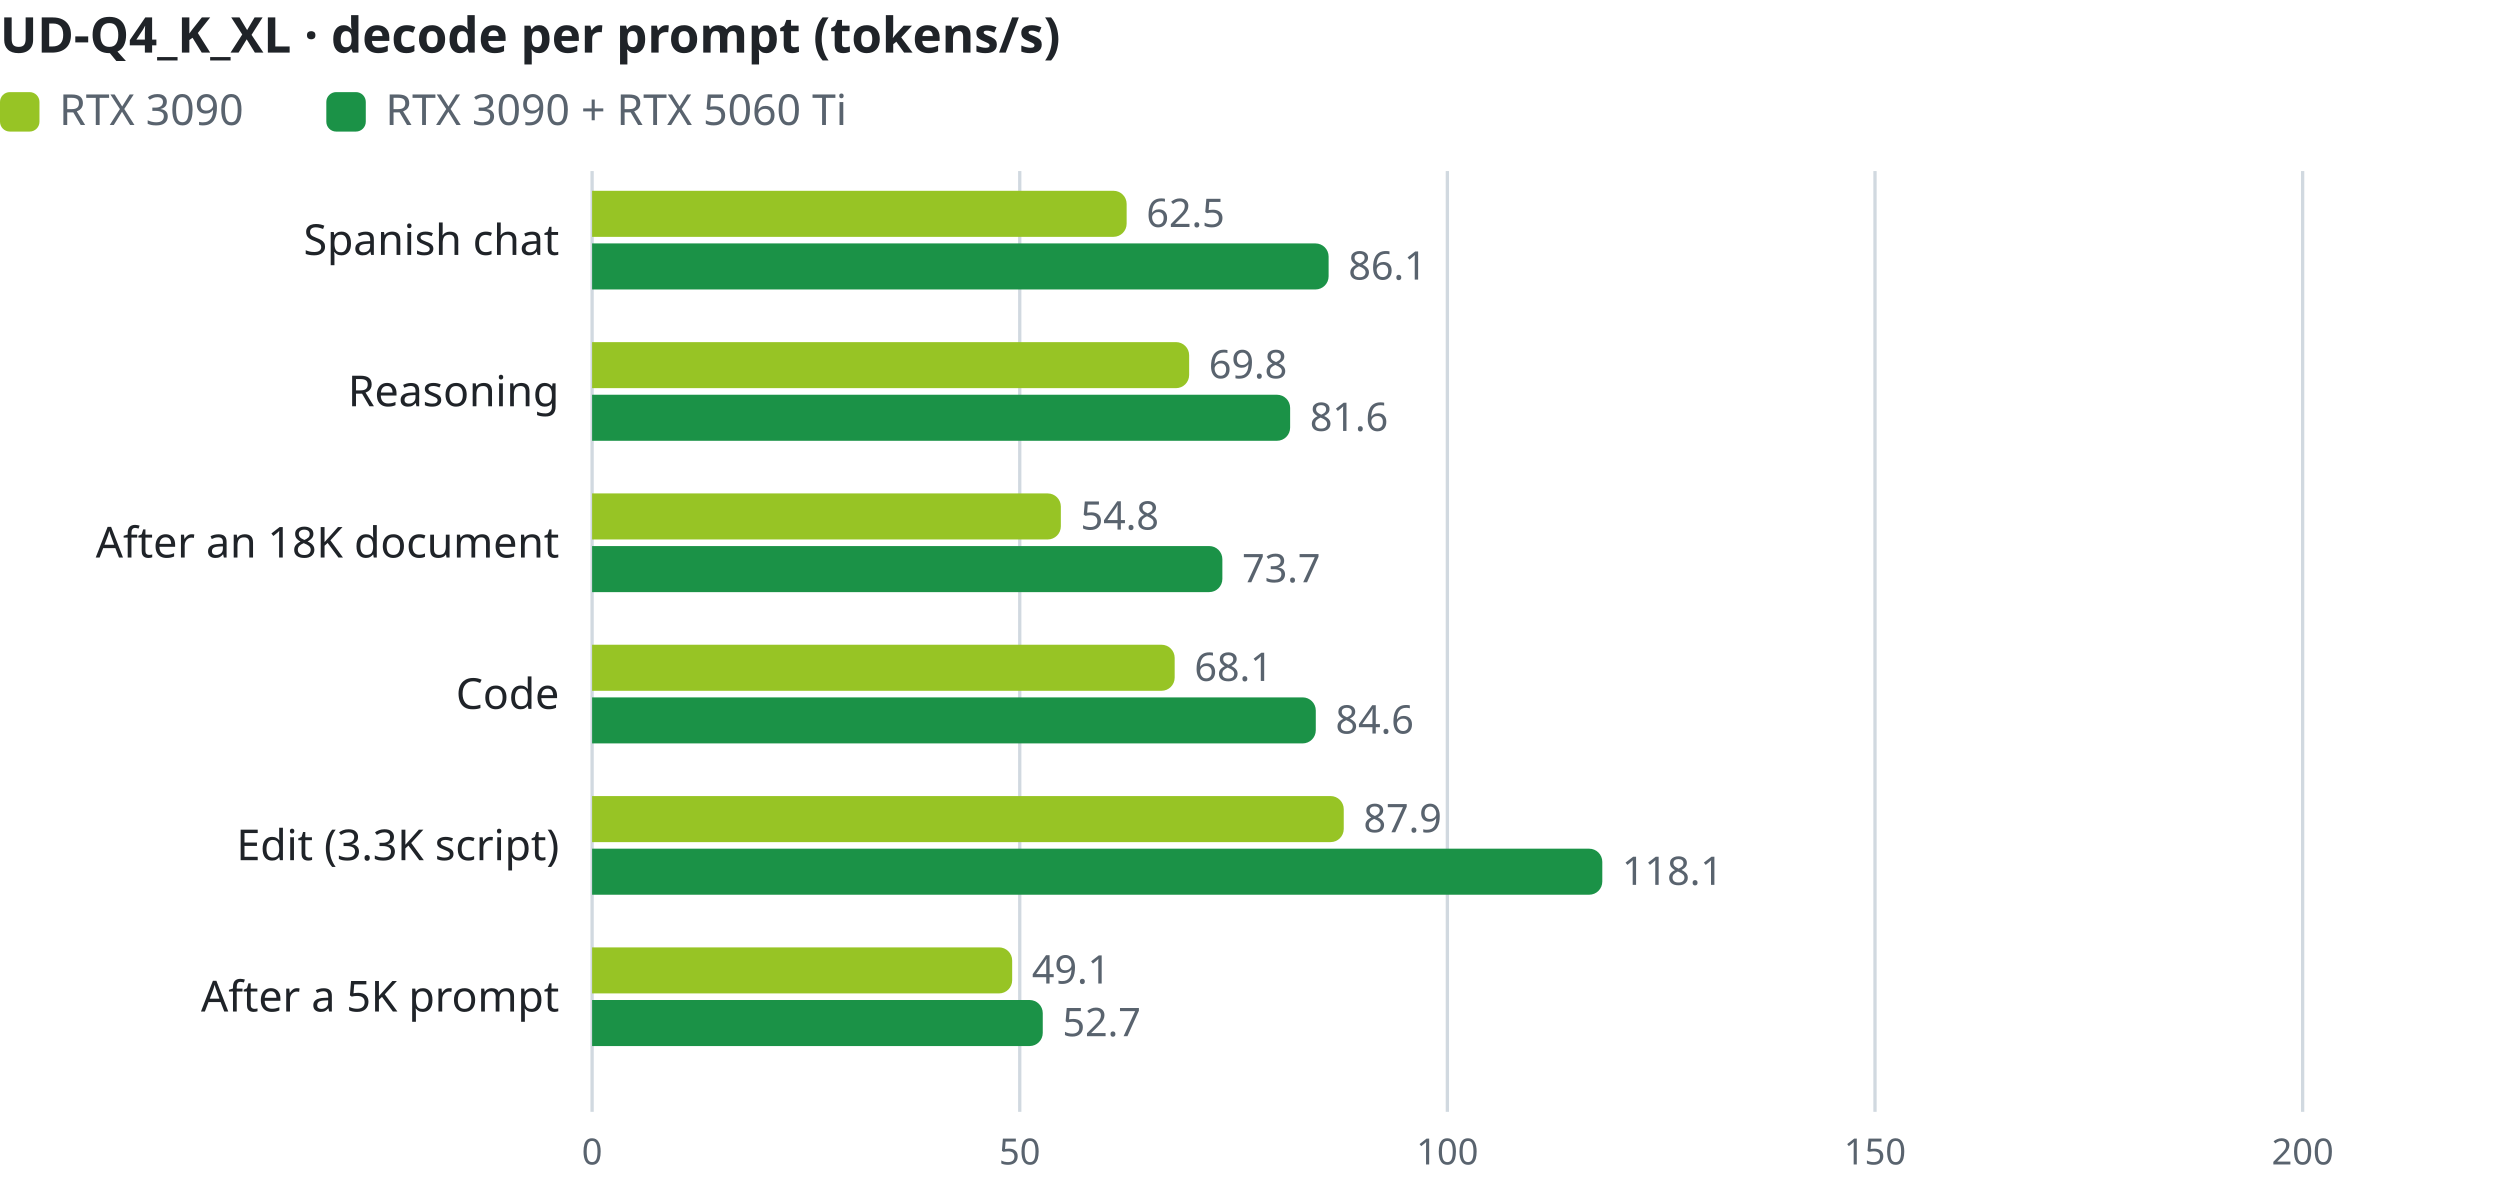
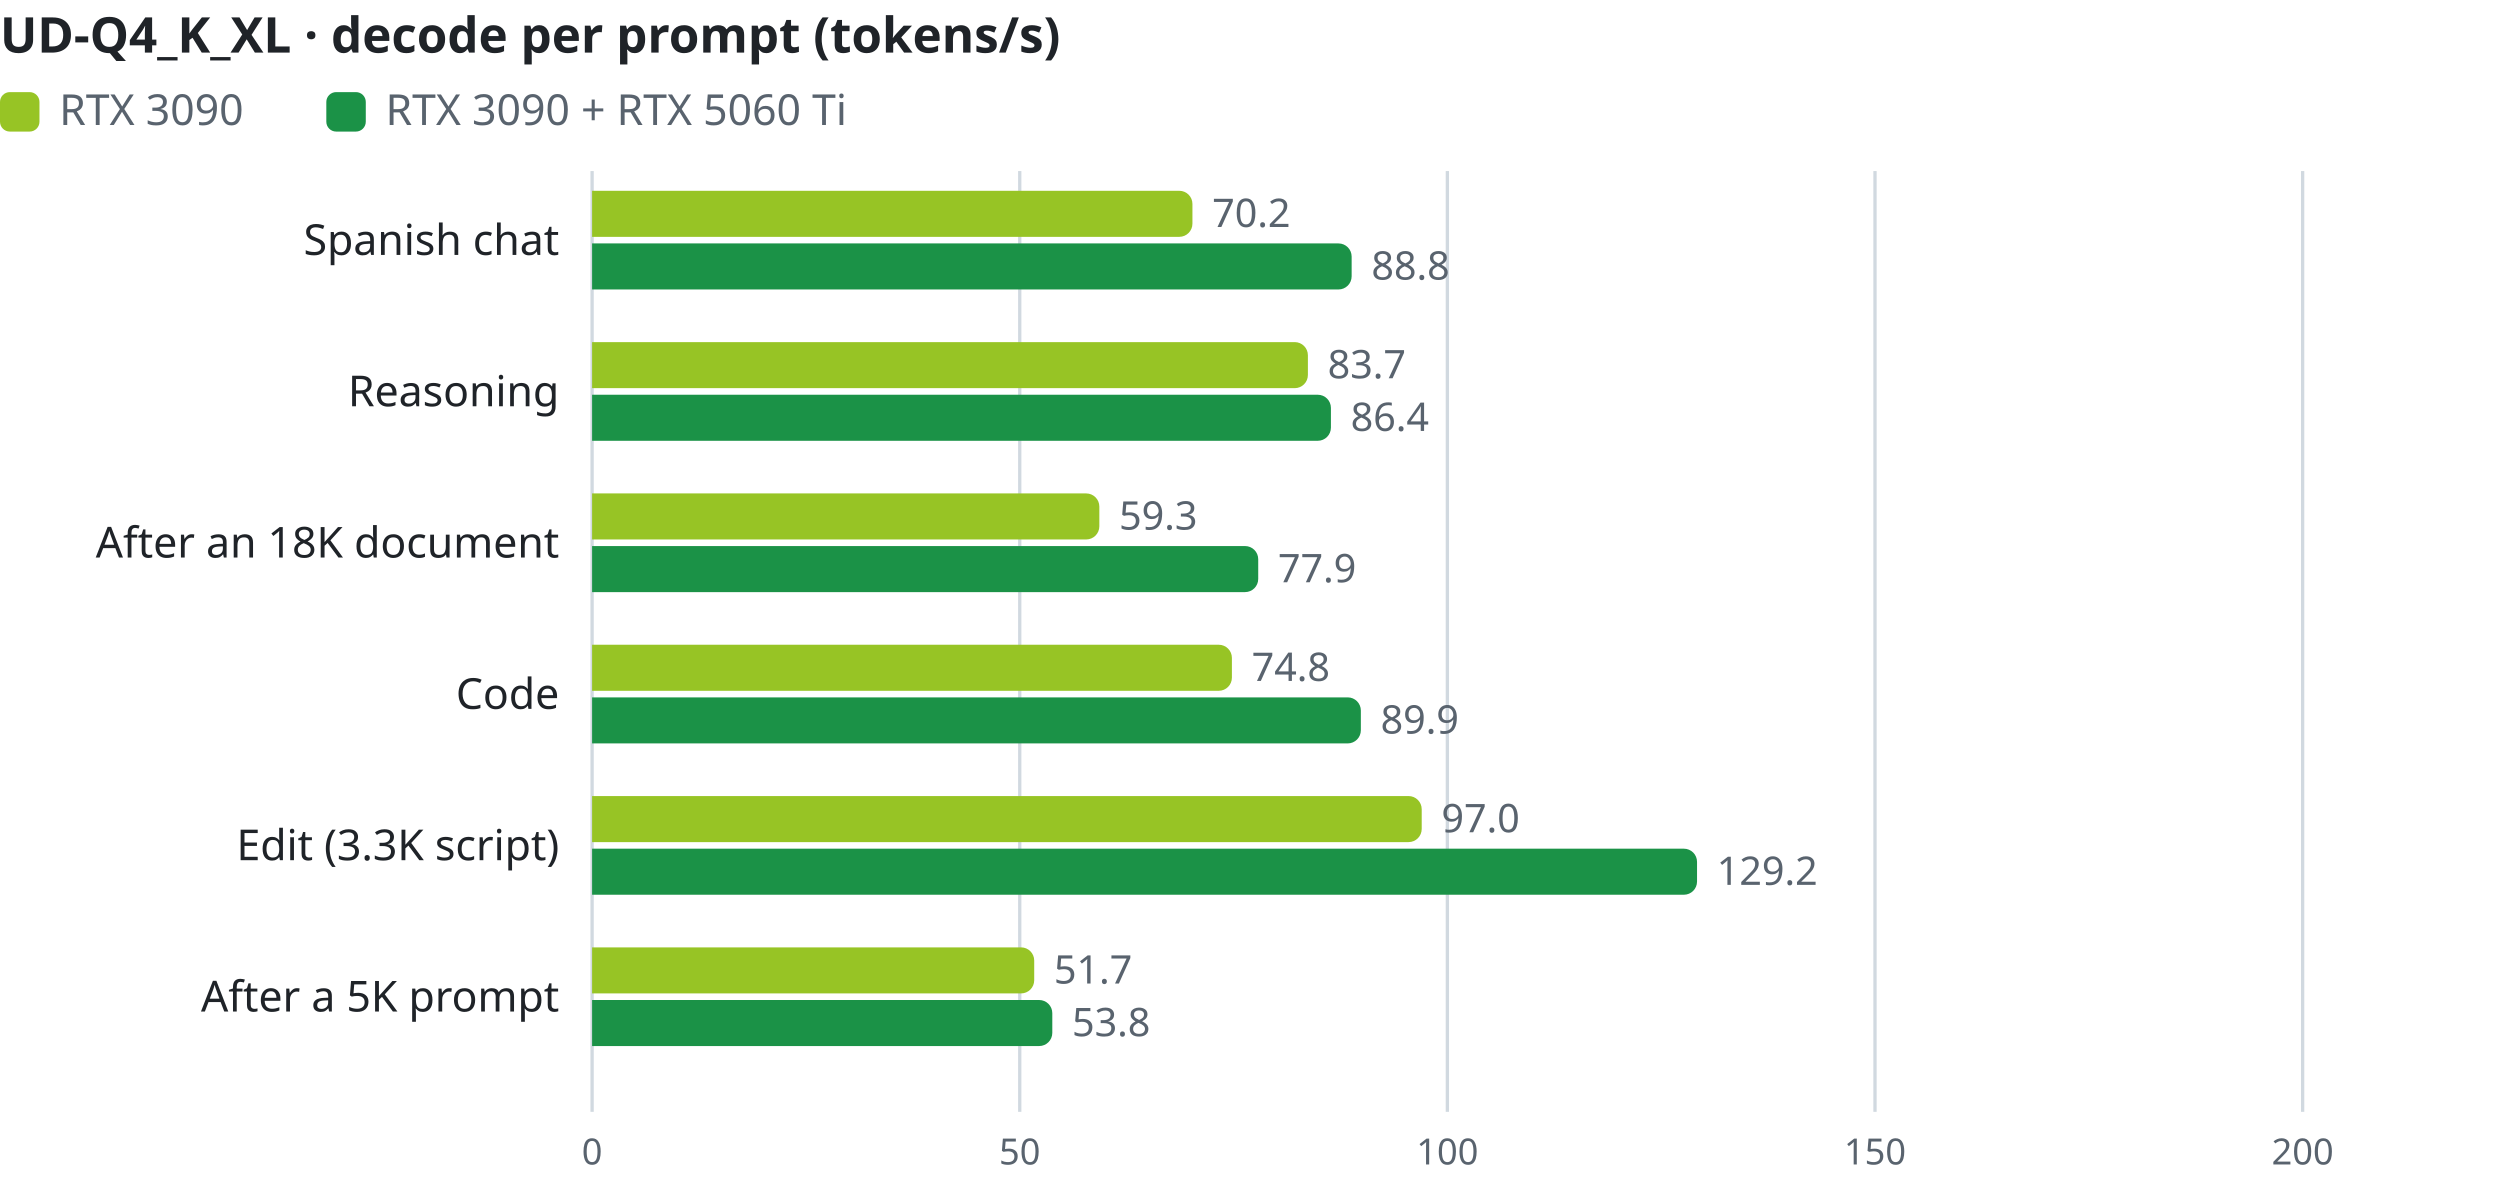
<svg xmlns="http://www.w3.org/2000/svg" width="760" height="360" viewBox="0 0 760 360" role="img" aria-label="UD-Q4_K_XL decode speed per prompt" font-family="-apple-system,BlinkMacSystemFont,'Segoe UI','Noto Sans',Helvetica,Arial,sans-serif">
  <text x="0" y="16" font-size="15" font-weight="600" fill="#1f2328">UD-Q4_K_XL · decode per prompt (tokens/s)</text>
  <rect x="0" y="28" width="12" height="12" rx="3" fill="#97c425" />
  <text x="18" y="38" font-size="13" fill="#59636e">RTX 3090</text>
  <rect x="99.2" y="28" width="12" height="12" rx="3" fill="#1b9247" />
  <text x="117.2" y="38" font-size="13" fill="#59636e">RTX 3090 + RTX 5060 Ti</text>
  <line x1="180.0" y1="52" x2="180.0" y2="338" stroke="#d1d9e0" stroke-width="1" />
  <text x="180.0" y="354" font-size="11" fill="#59636e" text-anchor="middle">0</text>
  <line x1="310.0" y1="52" x2="310.0" y2="338" stroke="#d1d9e0" stroke-width="1" />
  <text x="310.0" y="354" font-size="11" fill="#59636e" text-anchor="middle">50</text>
  <line x1="440.0" y1="52" x2="440.0" y2="338" stroke="#d1d9e0" stroke-width="1" />
  <text x="440.0" y="354" font-size="11" fill="#59636e" text-anchor="middle">100</text>
  <line x1="570.0" y1="52" x2="570.0" y2="338" stroke="#d1d9e0" stroke-width="1" />
  <text x="570.0" y="354" font-size="11" fill="#59636e" text-anchor="middle">150</text>
  <line x1="700.0" y1="52" x2="700.0" y2="338" stroke="#d1d9e0" stroke-width="1" />
  <text x="700.0" y="354" font-size="11" fill="#59636e" text-anchor="middle">200</text>
  <text x="170" y="77.5" font-size="13" fill="#1f2328" text-anchor="end">Spanish chat</text>
-   <path d="M180.0,58.0 h158.5 a4,4 0 0 1 4,4 v6.0 a4,4 0 0 1 -4,4 h-158.5 z" fill="#97c425" />
-   <text x="348.5" y="69" font-size="12" fill="#59636e">62.5</text>
-   <path d="M180.0,74.0 h219.9 a4,4 0 0 1 4,4 v6.0 a4,4 0 0 1 -4,4 h-219.9 z" fill="#1b9247" />
-   <text x="409.9" y="85" font-size="12" fill="#59636e">86.1</text>
+   <path d="M180.0,58.0 h178.5 a4,4 0 0 1 4,4 v6.0 a4,4 0 0 1 -4,4 h-178.5 z" fill="#97c425" />
+   <text x="368.5" y="69" font-size="12" fill="#59636e">70.2</text>
+   <path d="M180.0,74.0 h226.9 a4,4 0 0 1 4,4 v6.0 a4,4 0 0 1 -4,4 h-226.9 z" fill="#1b9247" />
+   <text x="416.9" y="85" font-size="12" fill="#59636e">88.8</text>
  <text x="170" y="123.5" font-size="13" fill="#1f2328" text-anchor="end">Reasoning</text>
-   <path d="M180.0,104.0 h177.5 a4,4 0 0 1 4,4 v6.0 a4,4 0 0 1 -4,4 h-177.5 z" fill="#97c425" />
-   <text x="367.5" y="115" font-size="12" fill="#59636e">69.8</text>
-   <path d="M180.0,120.0 h208.2 a4,4 0 0 1 4,4 v6.0 a4,4 0 0 1 -4,4 h-208.2 z" fill="#1b9247" />
-   <text x="398.2" y="131" font-size="12" fill="#59636e">81.6</text>
+   <path d="M180.0,104.0 h213.6 a4,4 0 0 1 4,4 v6.0 a4,4 0 0 1 -4,4 h-213.6 z" fill="#97c425" />
+   <text x="403.6" y="115" font-size="12" fill="#59636e">83.7</text>
+   <path d="M180.0,120.0 h220.6 a4,4 0 0 1 4,4 v6.0 a4,4 0 0 1 -4,4 h-220.6 z" fill="#1b9247" />
+   <text x="410.6" y="131" font-size="12" fill="#59636e">86.4</text>
  <text x="170" y="169.5" font-size="13" fill="#1f2328" text-anchor="end">After an 18K document</text>
-   <path d="M180.0,150.0 h138.5 a4,4 0 0 1 4,4 v6.0 a4,4 0 0 1 -4,4 h-138.5 z" fill="#97c425" />
-   <text x="328.5" y="161" font-size="12" fill="#59636e">54.8</text>
-   <path d="M180.0,166.0 h187.6 a4,4 0 0 1 4,4 v6.0 a4,4 0 0 1 -4,4 h-187.6 z" fill="#1b9247" />
-   <text x="377.6" y="177" font-size="12" fill="#59636e">73.7</text>
+   <path d="M180.0,150.0 h150.2 a4,4 0 0 1 4,4 v6.0 a4,4 0 0 1 -4,4 h-150.2 z" fill="#97c425" />
+   <text x="340.2" y="161" font-size="12" fill="#59636e">59.3</text>
+   <path d="M180.0,166.0 h198.5 a4,4 0 0 1 4,4 v6.0 a4,4 0 0 1 -4,4 h-198.5 z" fill="#1b9247" />
+   <text x="388.5" y="177" font-size="12" fill="#59636e">77.9</text>
  <text x="170" y="215.5" font-size="13" fill="#1f2328" text-anchor="end">Code</text>
-   <path d="M180.0,196.0 h173.1 a4,4 0 0 1 4,4 v6.0 a4,4 0 0 1 -4,4 h-173.1 z" fill="#97c425" />
-   <text x="363.1" y="207" font-size="12" fill="#59636e">68.1</text>
-   <path d="M180.0,212.0 h216.0 a4,4 0 0 1 4,4 v6.0 a4,4 0 0 1 -4,4 h-216.0 z" fill="#1b9247" />
-   <text x="406.0" y="223" font-size="12" fill="#59636e">84.6</text>
+   <path d="M180.0,196.0 h190.5 a4,4 0 0 1 4,4 v6.0 a4,4 0 0 1 -4,4 h-190.5 z" fill="#97c425" />
+   <text x="380.5" y="207" font-size="12" fill="#59636e">74.8</text>
+   <path d="M180.0,212.0 h229.7 a4,4 0 0 1 4,4 v6.0 a4,4 0 0 1 -4,4 h-229.7 z" fill="#1b9247" />
+   <text x="419.7" y="223" font-size="12" fill="#59636e">89.9</text>
  <text x="170" y="261.5" font-size="13" fill="#1f2328" text-anchor="end">Edit (3.3K script)</text>
-   <path d="M180.0,242.0 h224.5 a4,4 0 0 1 4,4 v6.0 a4,4 0 0 1 -4,4 h-224.5 z" fill="#97c425" />
-   <text x="414.5" y="253" font-size="12" fill="#59636e">87.9</text>
-   <path d="M180.0,258.0 h303.1 a4,4 0 0 1 4,4 v6.0 a4,4 0 0 1 -4,4 h-303.1 z" fill="#1b9247" />
-   <text x="493.1" y="269" font-size="12" fill="#59636e">118.1</text>
+   <path d="M180.0,242.0 h248.2 a4,4 0 0 1 4,4 v6.0 a4,4 0 0 1 -4,4 h-248.2 z" fill="#97c425" />
+   <text x="438.2" y="253" font-size="12" fill="#59636e">97.0</text>
+   <path d="M180.0,258.0 h331.9 a4,4 0 0 1 4,4 v6.0 a4,4 0 0 1 -4,4 h-331.9 z" fill="#1b9247" />
+   <text x="521.9" y="269" font-size="12" fill="#59636e">129.2</text>
  <text x="170" y="307.5" font-size="13" fill="#1f2328" text-anchor="end">After a 5K prompt</text>
-   <path d="M180.0,288.0 h123.7 a4,4 0 0 1 4,4 v6.0 a4,4 0 0 1 -4,4 h-123.7 z" fill="#97c425" />
-   <text x="313.7" y="299" font-size="12" fill="#59636e">49.1</text>
-   <path d="M180.0,304.0 h133.0 a4,4 0 0 1 4,4 v6.0 a4,4 0 0 1 -4,4 h-133.0 z" fill="#1b9247" />
-   <text x="323.0" y="315" font-size="12" fill="#59636e">52.7</text>
+   <path d="M180.0,288.0 h130.4 a4,4 0 0 1 4,4 v6.0 a4,4 0 0 1 -4,4 h-130.4 z" fill="#97c425" />
+   <text x="320.4" y="299" font-size="12" fill="#59636e">51.7</text>
+   <path d="M180.0,304.0 h135.9 a4,4 0 0 1 4,4 v6.0 a4,4 0 0 1 -4,4 h-135.9 z" fill="#1b9247" />
+   <text x="325.9" y="315" font-size="12" fill="#59636e">53.8</text>
</svg>
